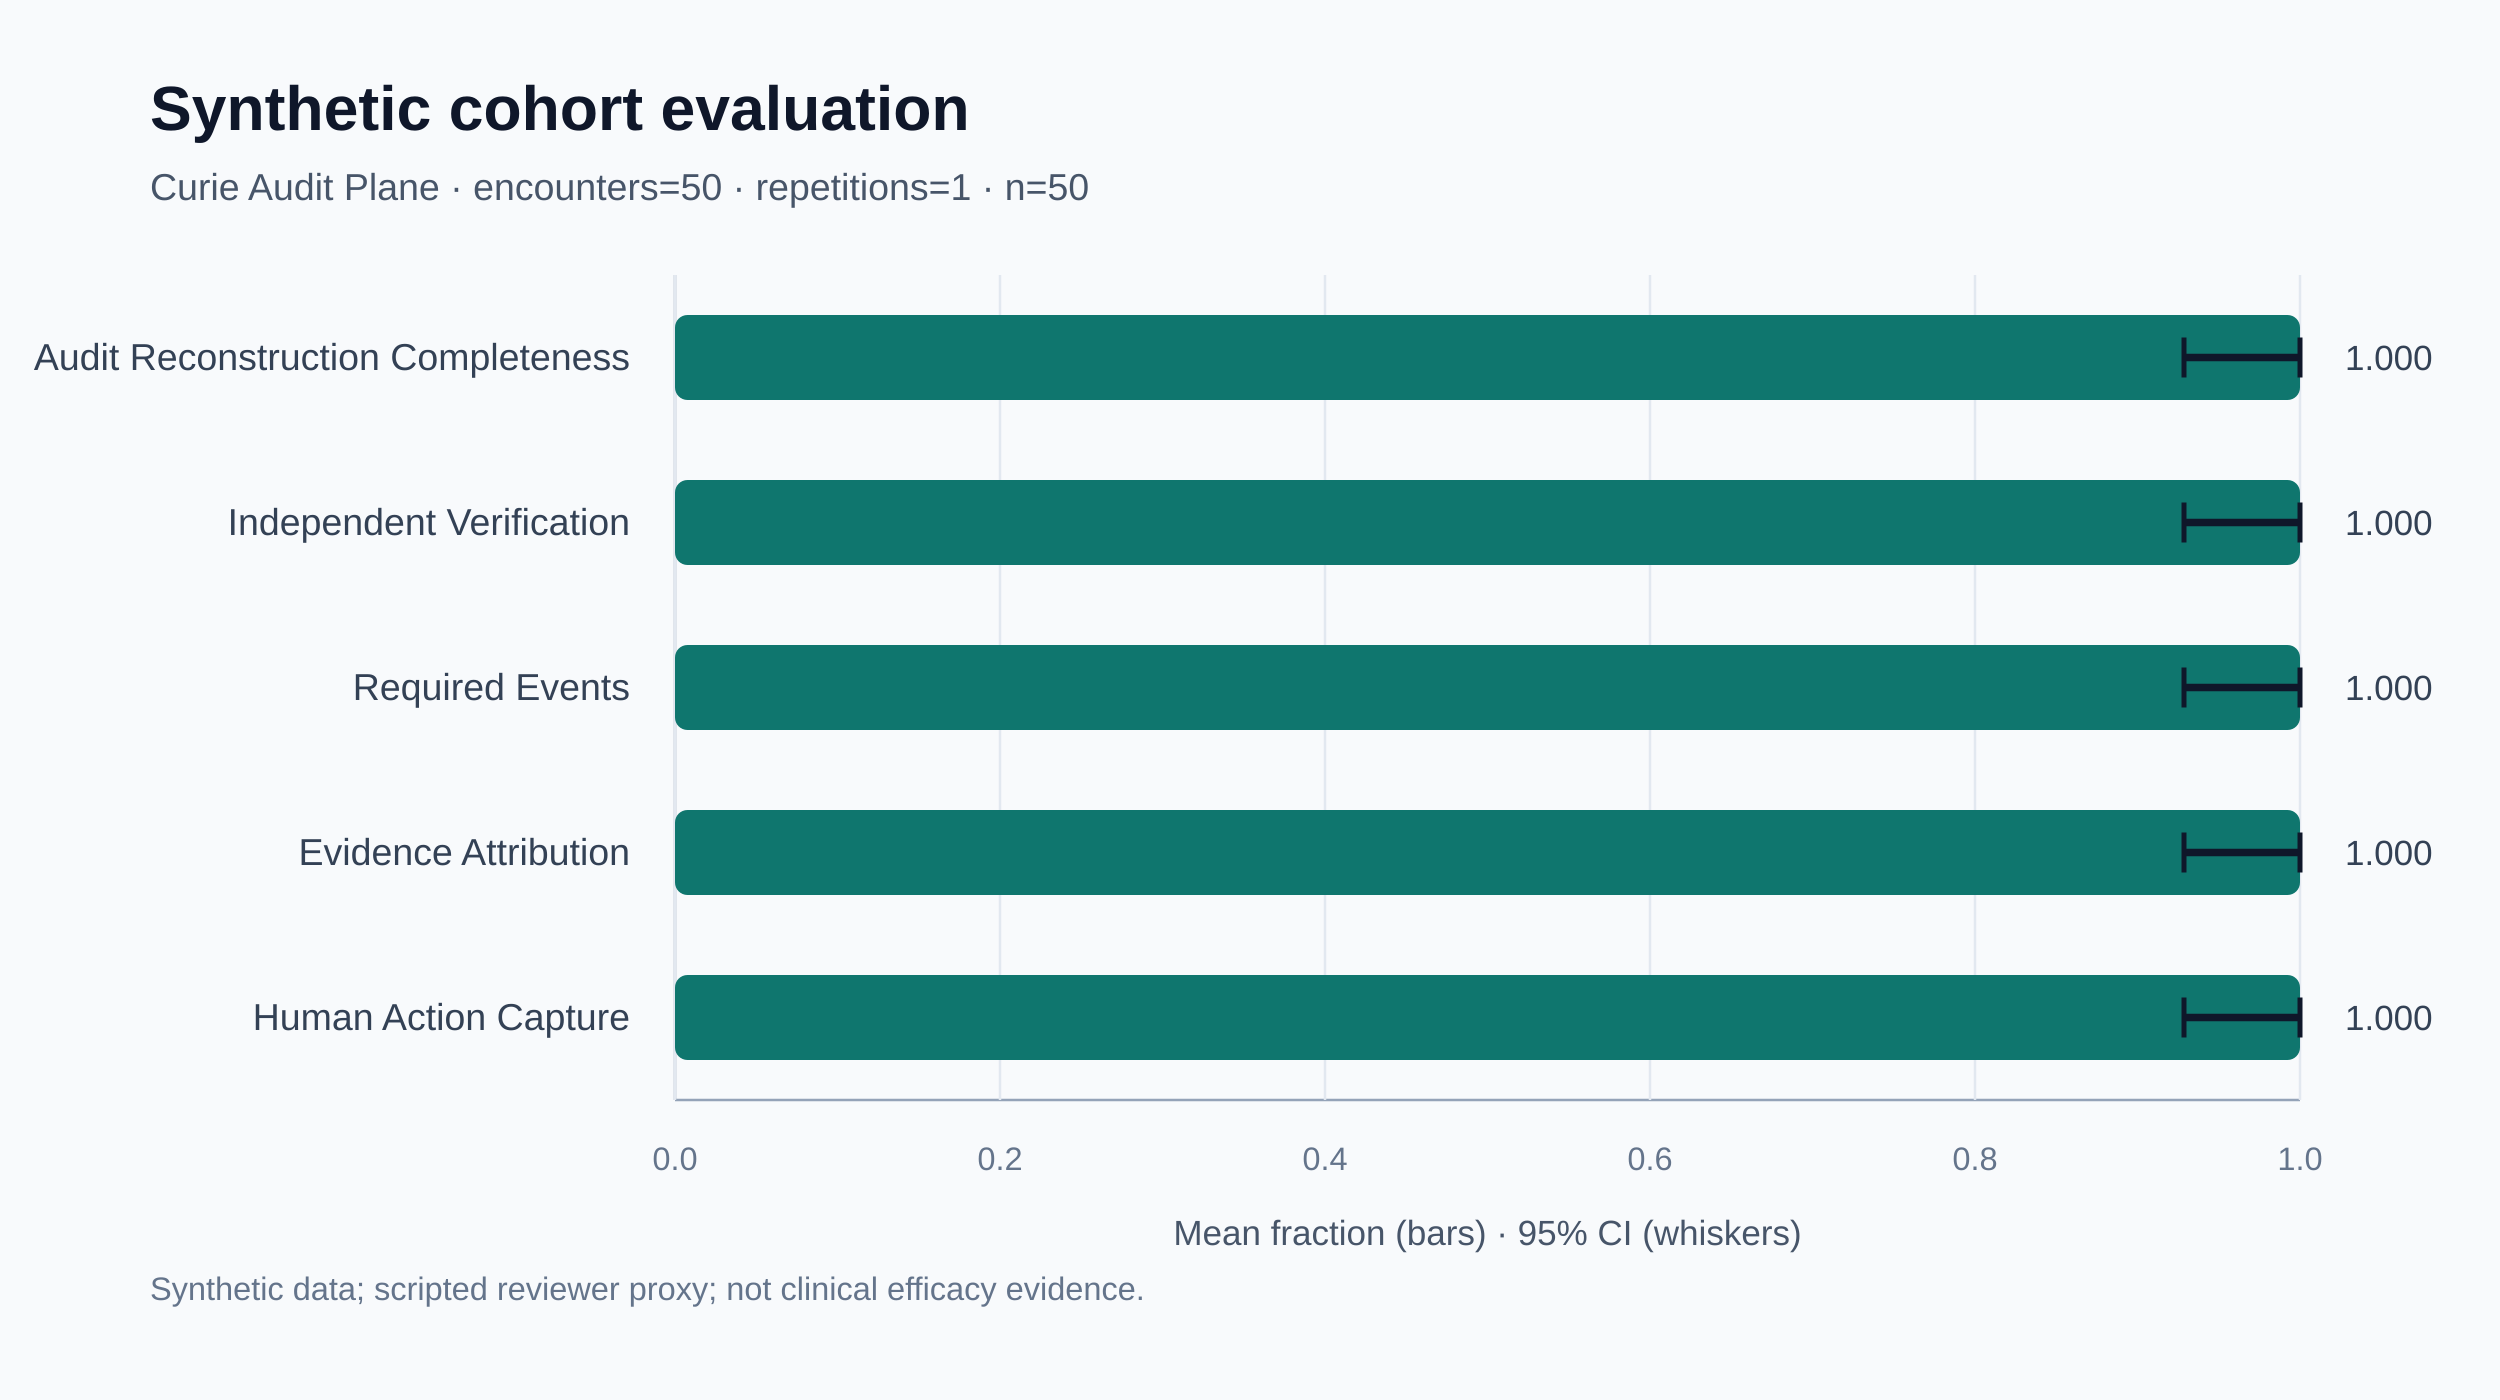
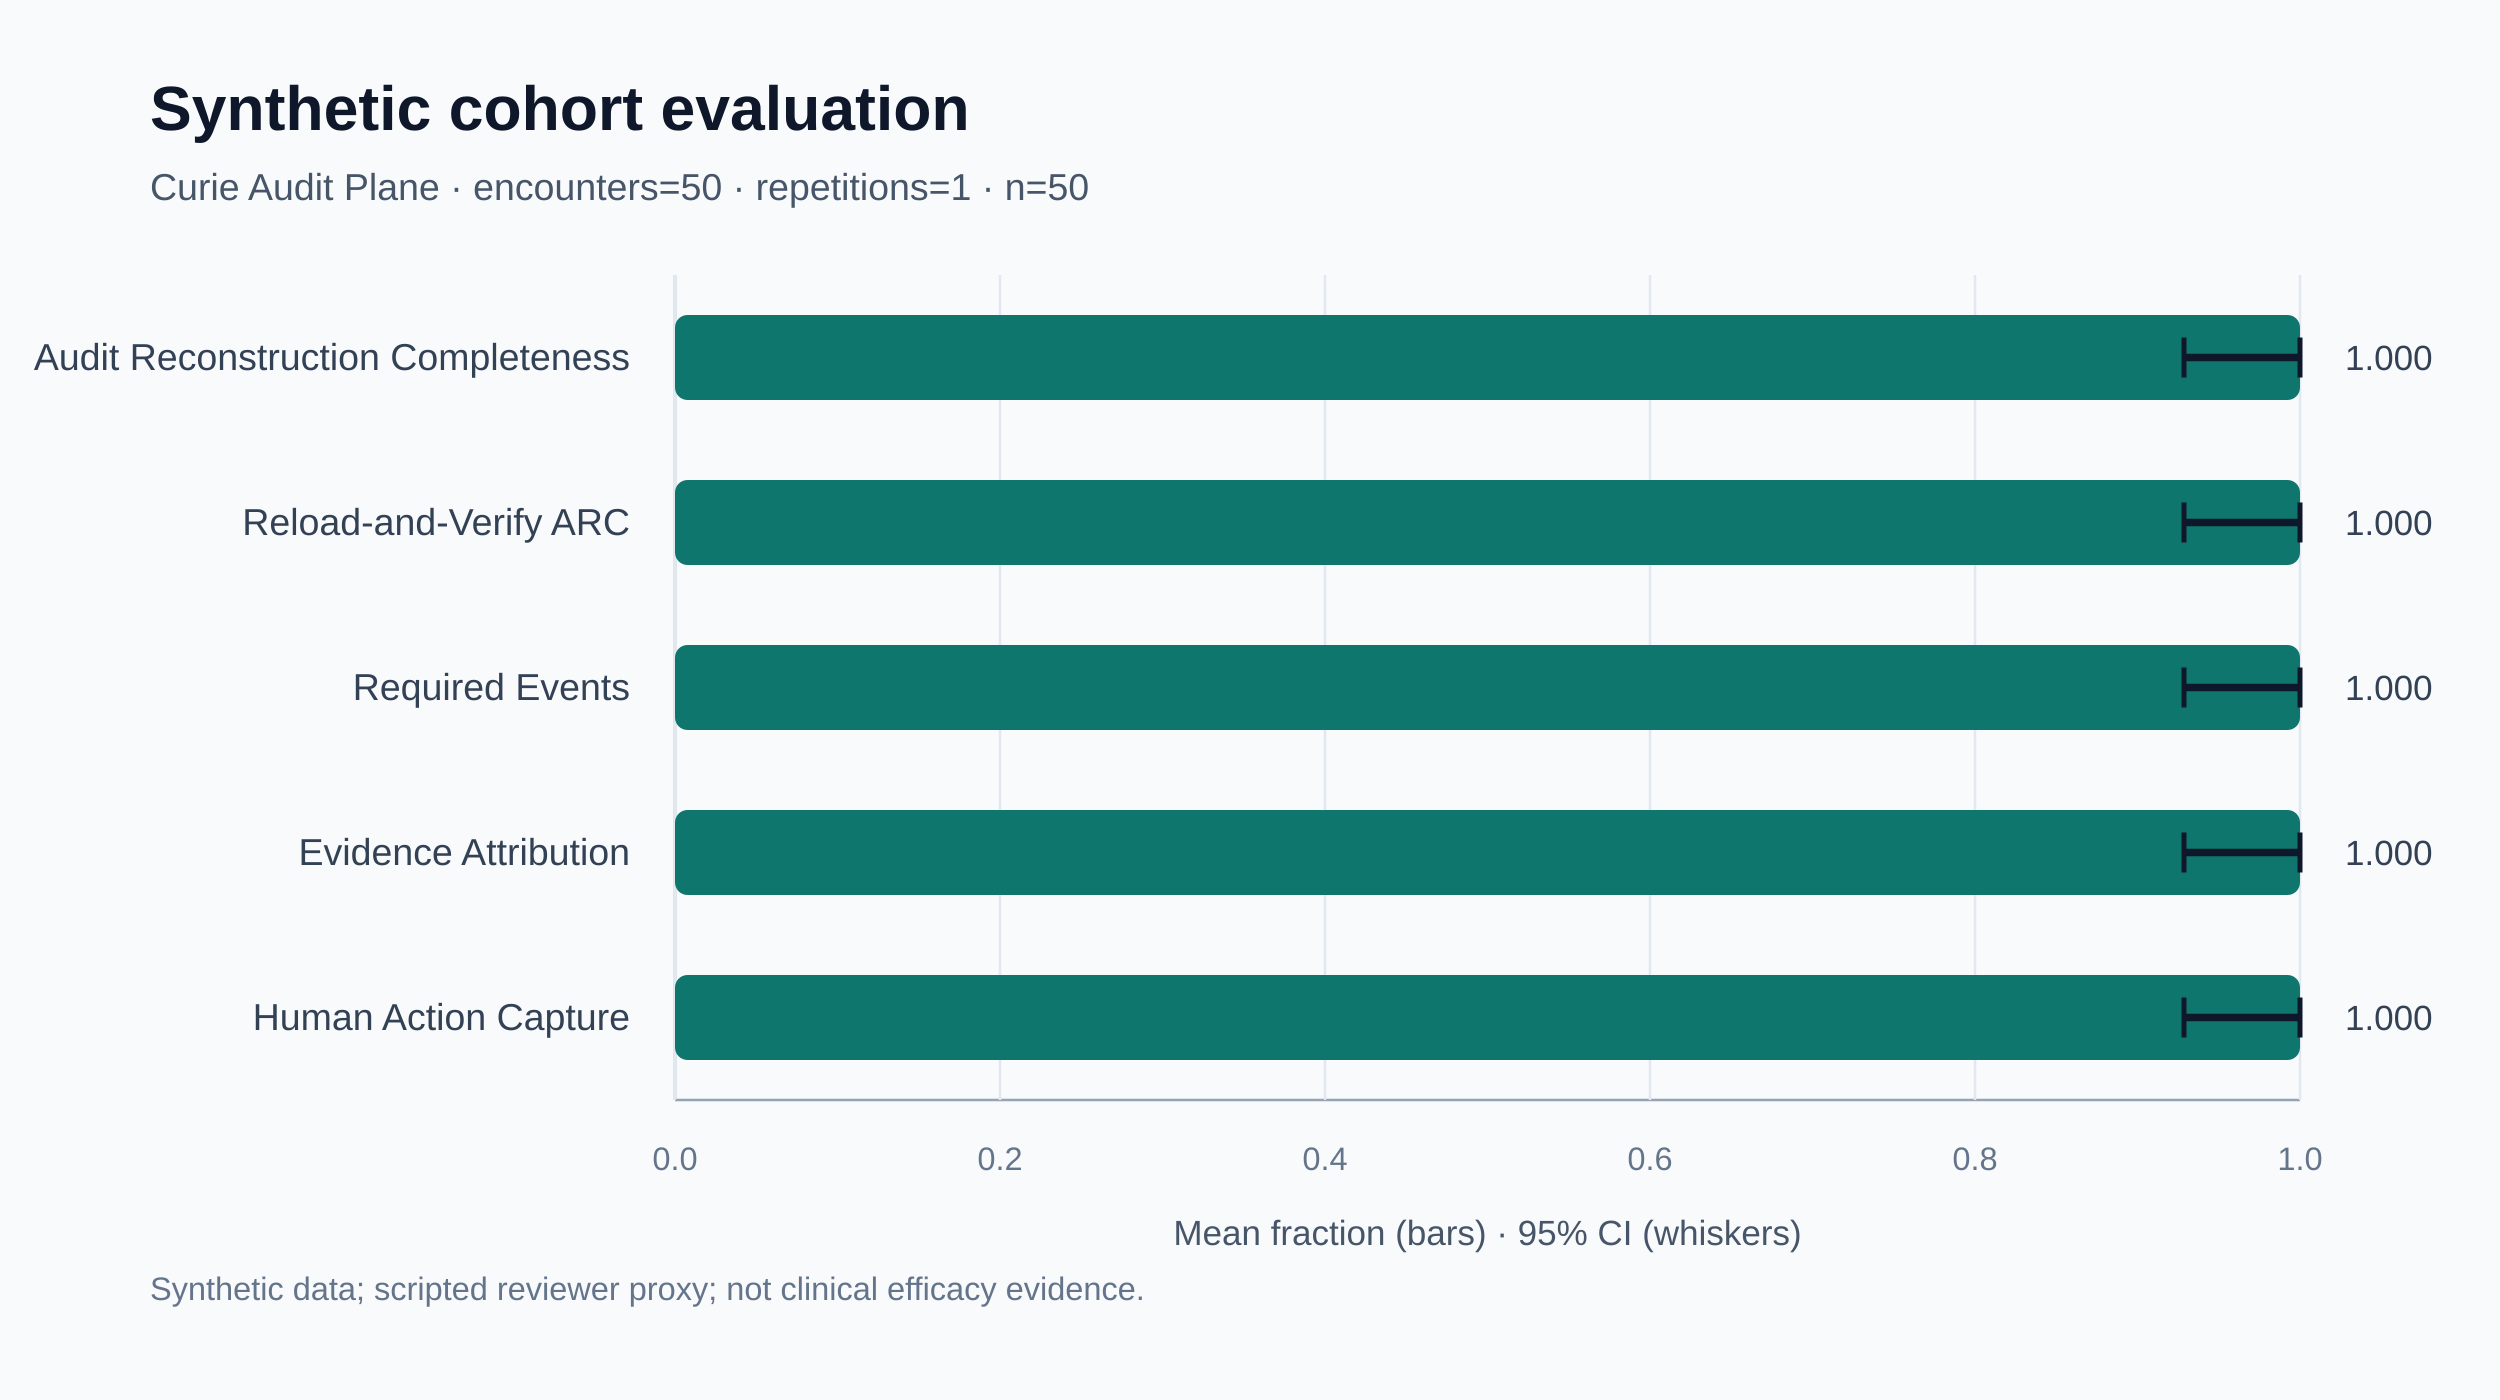
<svg xmlns="http://www.w3.org/2000/svg" width="1000" height="560" viewBox="0 0 1000 560" role="img" aria-labelledby="title desc">
  <rect width="100%" height="100%" fill="#f8fafc" />
  <text x="60" y="52" font-family="Arial, sans-serif" font-size="25" font-weight="700" fill="#0f172a">Synthetic cohort evaluation</text>
  <text x="60" y="80" font-family="Arial, sans-serif" font-size="15" fill="#475569">Curie Audit Plane · encounters=50 · repetitions=1 · n=50</text>
  <line x1="270" y1="110" x2="270" y2="440" stroke="#94a3b8" />
  <line x1="270" y1="440" x2="920" y2="440" stroke="#94a3b8" />
  <line x1="270.0" y1="110" x2="270.0" y2="440" stroke="#e2e8f0" />
  <text x="270.0" y="468" text-anchor="middle" font-family="Arial, sans-serif" font-size="13" fill="#64748b">0.0</text>
  <line x1="400.0" y1="110" x2="400.0" y2="440" stroke="#e2e8f0" />
  <text x="400.0" y="468" text-anchor="middle" font-family="Arial, sans-serif" font-size="13" fill="#64748b">0.2</text>
  <line x1="530.0" y1="110" x2="530.0" y2="440" stroke="#e2e8f0" />
  <text x="530.0" y="468" text-anchor="middle" font-family="Arial, sans-serif" font-size="13" fill="#64748b">0.4</text>
  <line x1="660.0" y1="110" x2="660.0" y2="440" stroke="#e2e8f0" />
  <text x="660.0" y="468" text-anchor="middle" font-family="Arial, sans-serif" font-size="13" fill="#64748b">0.6</text>
  <line x1="790.0" y1="110" x2="790.0" y2="440" stroke="#e2e8f0" />
  <text x="790.0" y="468" text-anchor="middle" font-family="Arial, sans-serif" font-size="13" fill="#64748b">0.8</text>
  <line x1="920.0" y1="110" x2="920.0" y2="440" stroke="#e2e8f0" />
  <text x="920.0" y="468" text-anchor="middle" font-family="Arial, sans-serif" font-size="13" fill="#64748b">1.0</text>
  <text x="252" y="148.0" text-anchor="end" font-family="Arial, sans-serif" font-size="15" fill="#334155">Audit Reconstruction Completeness</text>
  <rect x="270" y="126.0" width="650.0" height="34" rx="5" fill="#0f766e" />
  <line x1="873.6" y1="143.0" x2="920.0" y2="143.0" stroke="#0f172a" stroke-width="3" />
  <line x1="873.6" y1="135.0" x2="873.6" y2="151.0" stroke="#0f172a" stroke-width="2" />
  <line x1="920.0" y1="135.0" x2="920.0" y2="151.0" stroke="#0f172a" stroke-width="2" />
  <text x="938" y="148.0" font-family="Arial, sans-serif" font-size="14" fill="#334155">1.000</text>
-   <text x="252" y="214.0" text-anchor="end" font-family="Arial, sans-serif" font-size="15" fill="#334155">Independent Verification</text>
+   <text x="252" y="214.0" text-anchor="end" font-family="Arial, sans-serif" font-size="15" fill="#334155">Reload-and-Verify ARC</text>
  <rect x="270" y="192.0" width="650.0" height="34" rx="5" fill="#0f766e" />
  <line x1="873.6" y1="209.0" x2="920.0" y2="209.0" stroke="#0f172a" stroke-width="3" />
  <line x1="873.6" y1="201.0" x2="873.6" y2="217.0" stroke="#0f172a" stroke-width="2" />
  <line x1="920.0" y1="201.0" x2="920.0" y2="217.0" stroke="#0f172a" stroke-width="2" />
  <text x="938" y="214.0" font-family="Arial, sans-serif" font-size="14" fill="#334155">1.000</text>
  <text x="252" y="280.0" text-anchor="end" font-family="Arial, sans-serif" font-size="15" fill="#334155">Required Events</text>
  <rect x="270" y="258.0" width="650.0" height="34" rx="5" fill="#0f766e" />
  <line x1="873.6" y1="275.0" x2="920.0" y2="275.0" stroke="#0f172a" stroke-width="3" />
  <line x1="873.6" y1="267.0" x2="873.6" y2="283.0" stroke="#0f172a" stroke-width="2" />
  <line x1="920.0" y1="267.0" x2="920.0" y2="283.0" stroke="#0f172a" stroke-width="2" />
  <text x="938" y="280.0" font-family="Arial, sans-serif" font-size="14" fill="#334155">1.000</text>
  <text x="252" y="346.0" text-anchor="end" font-family="Arial, sans-serif" font-size="15" fill="#334155">Evidence Attribution</text>
  <rect x="270" y="324.0" width="650.0" height="34" rx="5" fill="#0f766e" />
  <line x1="873.6" y1="341.0" x2="920.0" y2="341.0" stroke="#0f172a" stroke-width="3" />
  <line x1="873.6" y1="333.0" x2="873.6" y2="349.0" stroke="#0f172a" stroke-width="2" />
  <line x1="920.0" y1="333.0" x2="920.0" y2="349.0" stroke="#0f172a" stroke-width="2" />
  <text x="938" y="346.0" font-family="Arial, sans-serif" font-size="14" fill="#334155">1.000</text>
  <text x="252" y="412.0" text-anchor="end" font-family="Arial, sans-serif" font-size="15" fill="#334155">Human Action Capture</text>
  <rect x="270" y="390.0" width="650.0" height="34" rx="5" fill="#0f766e" />
  <line x1="873.6" y1="407.0" x2="920.0" y2="407.0" stroke="#0f172a" stroke-width="3" />
  <line x1="873.6" y1="399.0" x2="873.6" y2="415.0" stroke="#0f172a" stroke-width="2" />
  <line x1="920.0" y1="399.0" x2="920.0" y2="415.0" stroke="#0f172a" stroke-width="2" />
  <text x="938" y="412.0" font-family="Arial, sans-serif" font-size="14" fill="#334155">1.000</text>
  <text x="595.0" y="498" text-anchor="middle" font-family="Arial, sans-serif" font-size="14" fill="#475569">Mean fraction (bars) · 95% CI (whiskers)</text>
  <text x="60" y="520" font-family="Arial, sans-serif" font-size="13" fill="#64748b">Synthetic data; scripted reviewer proxy; not clinical efficacy evidence.</text>
</svg>
